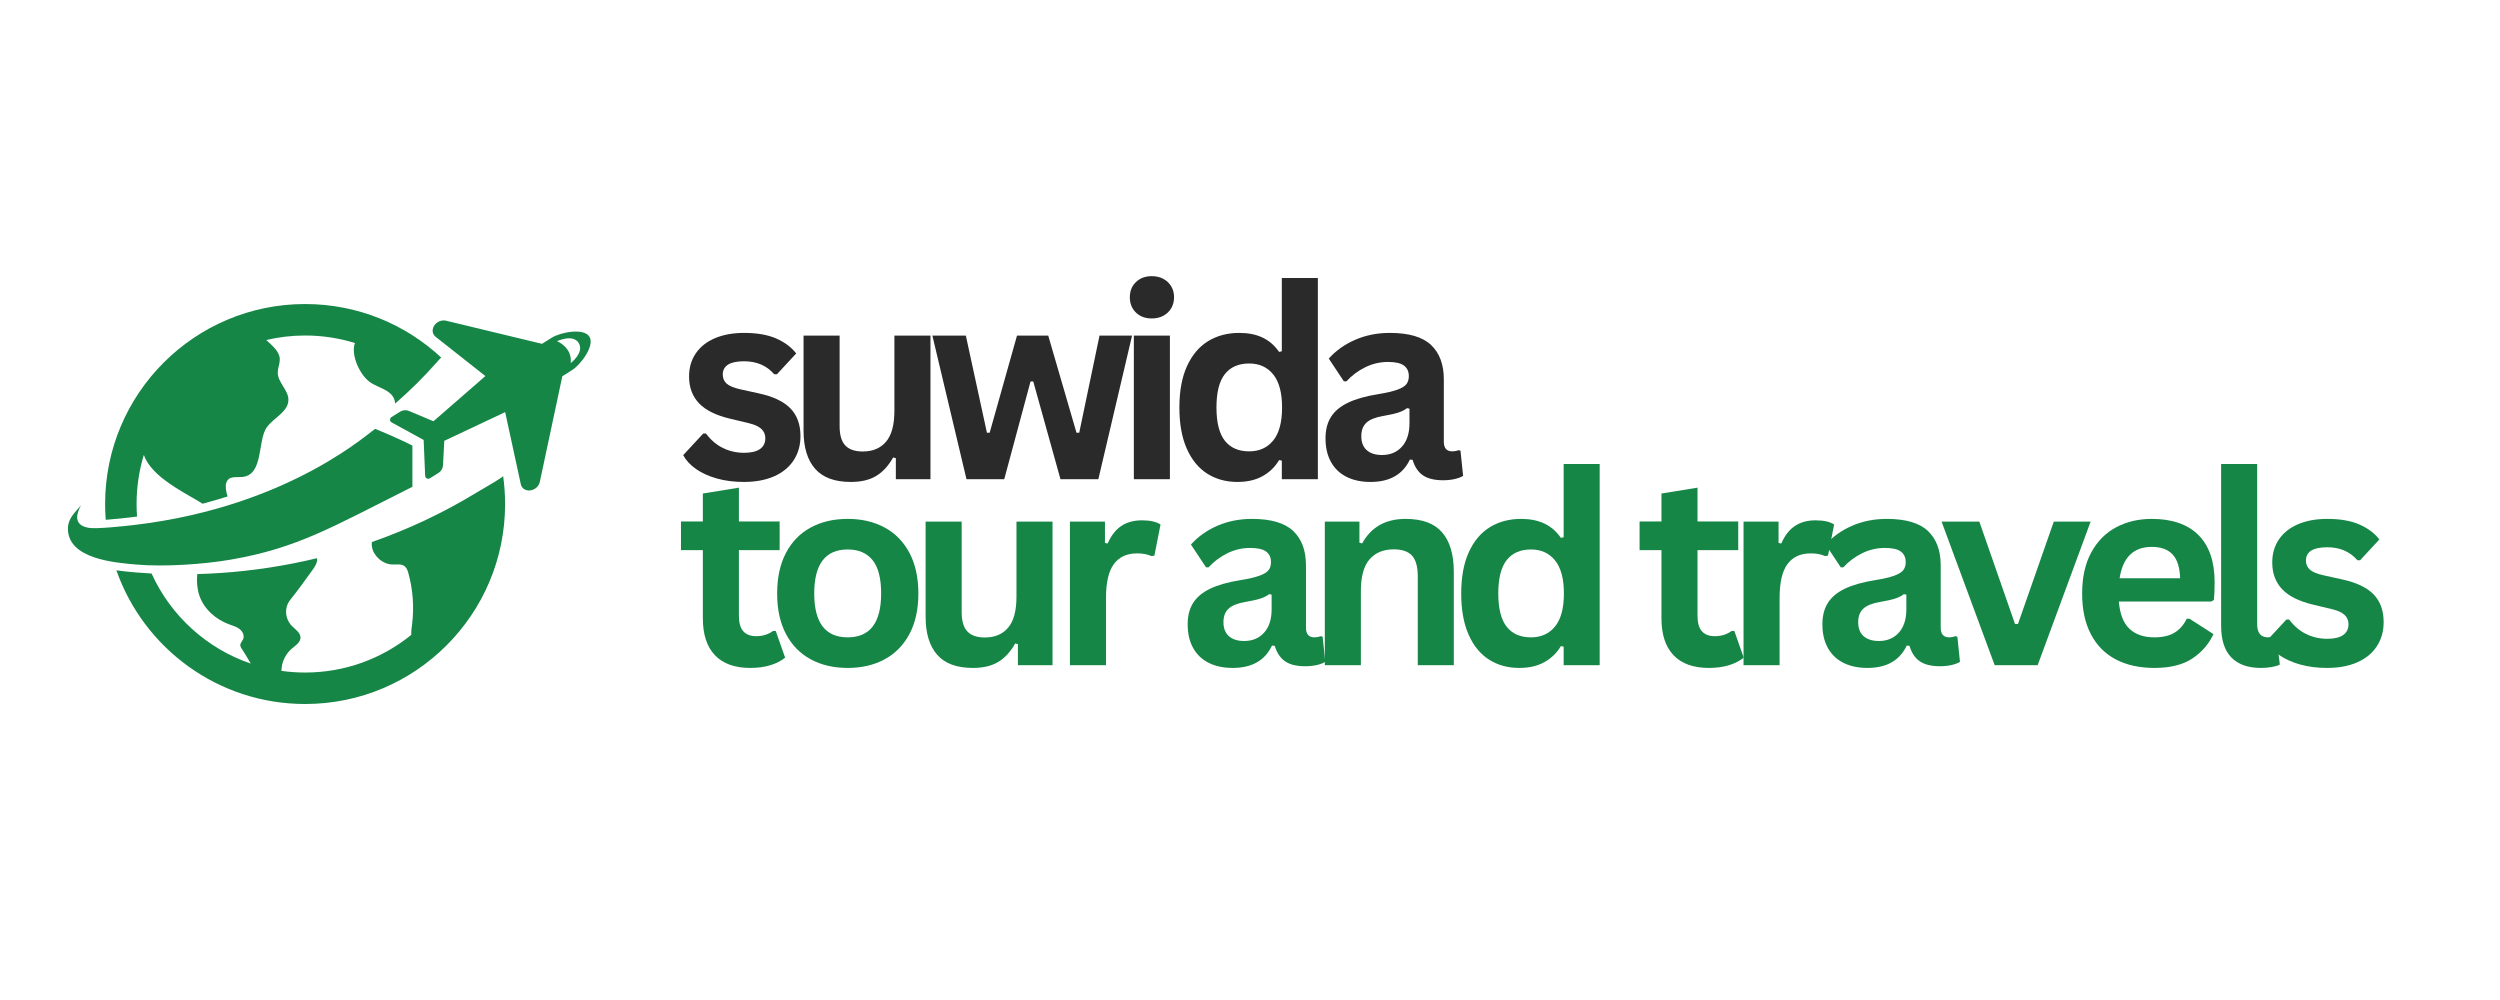
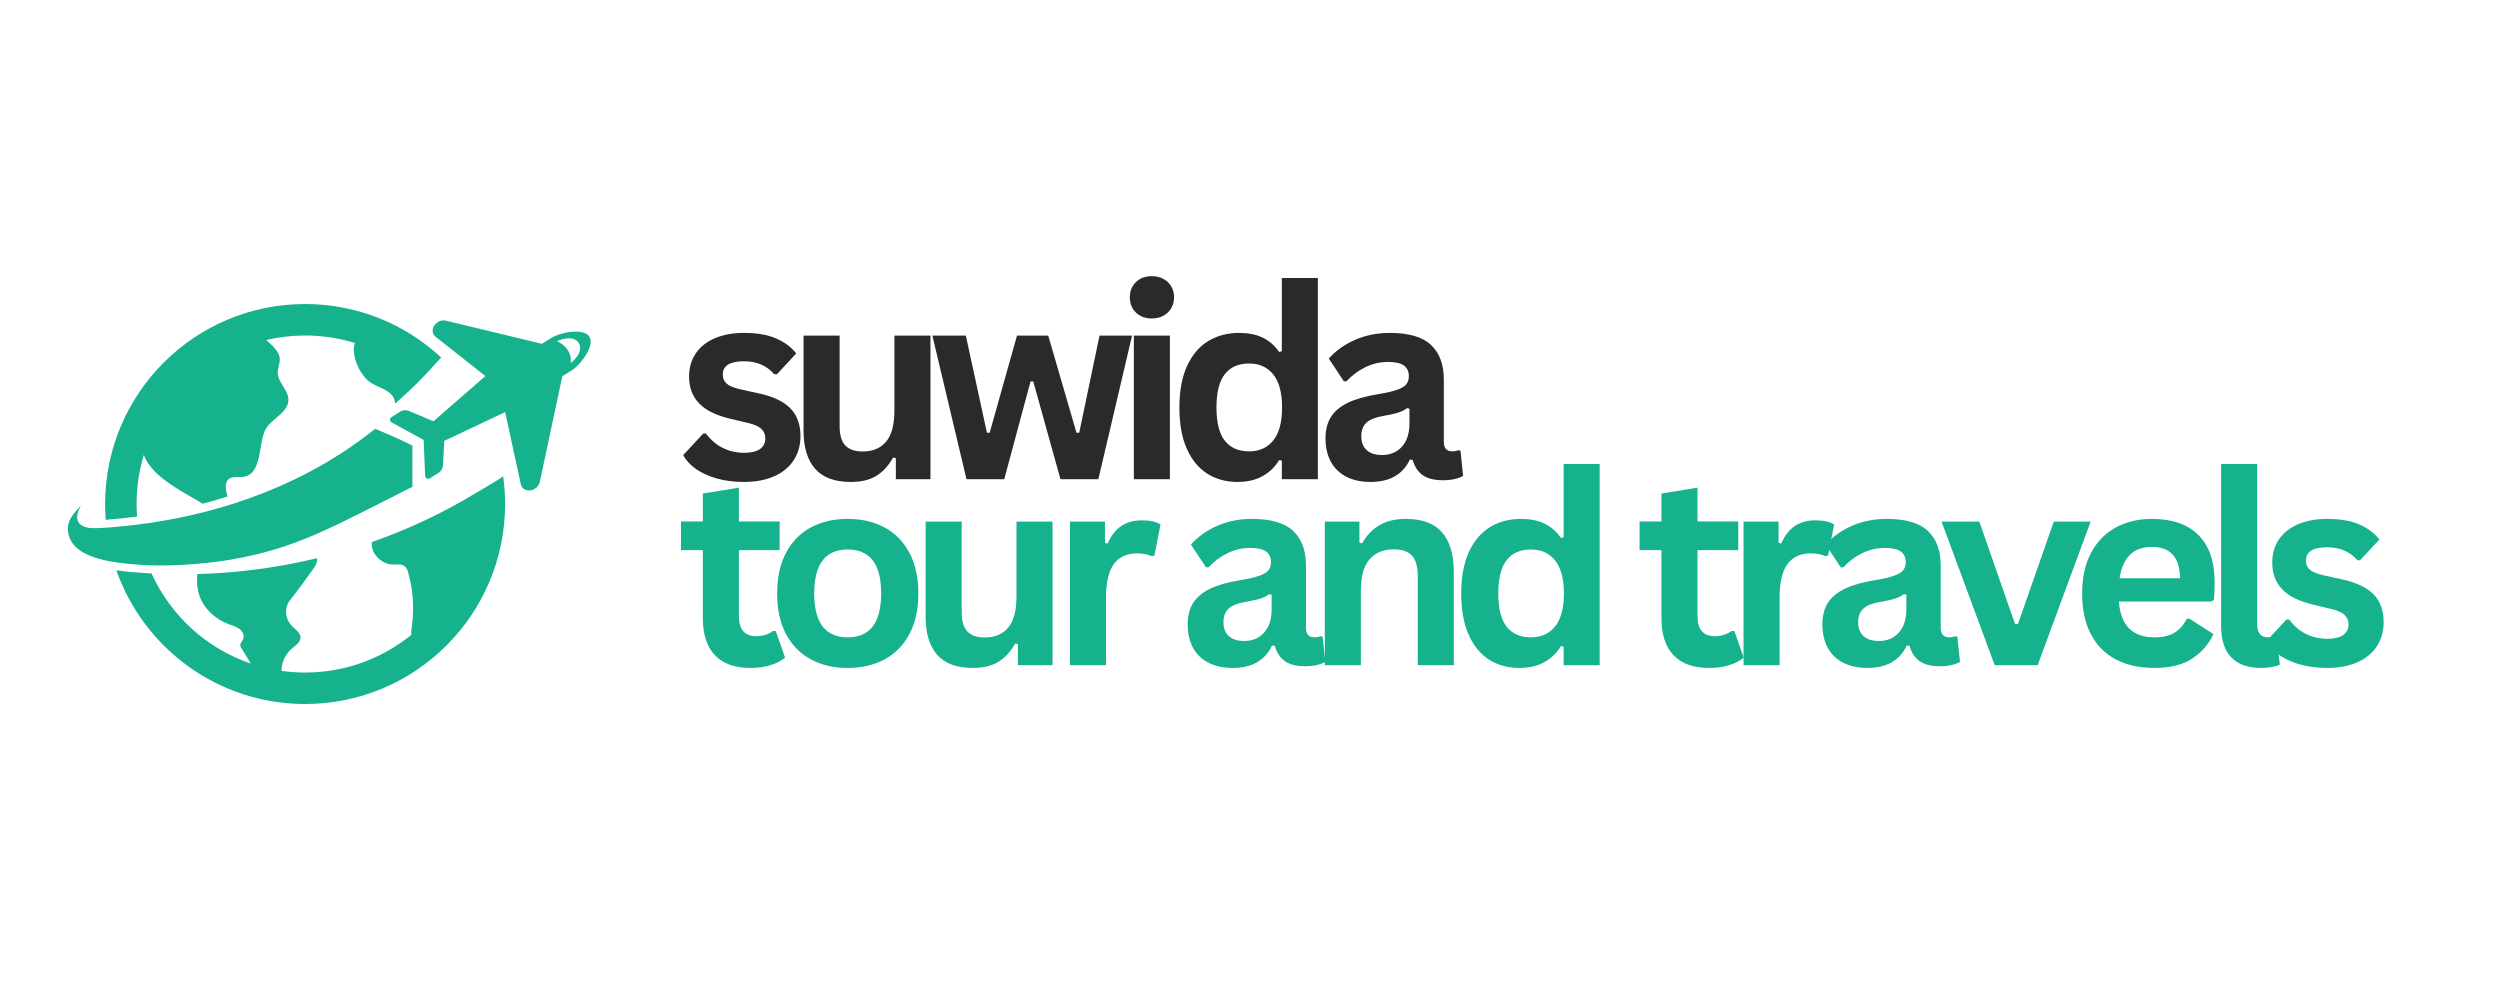
<svg xmlns="http://www.w3.org/2000/svg" width="2500" zoomAndPan="magnify" viewBox="0 0 1874.88 750" height="1000" preserveAspectRatio="xMidYMid meet" version="1.0">
  <defs>
    <g />
-     <clipPath id="7efb115fda">
+     <clipPath id="213c00dc3f">
      <path d="M 78 228.008 L 331 228.008 L 331 390 L 78 390 Z M 78 228.008 " clip-rule="nonzero" />
    </clipPath>
-     <clipPath id="7fd82c8f5c">
+     <clipPath id="3720f9e710">
      <path d="M 87 357 L 379 357 L 379 527.988 L 87 527.988 Z M 87 357 " clip-rule="nonzero" />
    </clipPath>
-     <clipPath id="d653290e13">
+     <clipPath id="8bbf39872b">
      <path d="M 50.621 321 L 310 321 L 310 425 L 50.621 425 Z M 50.621 321 " clip-rule="nonzero" />
    </clipPath>
  </defs>
  <g fill="#2b2a2a" fill-opacity="1">
    <g transform="translate(507.4518, 359.412)">
      <g>
        <path d="M 50.375 2.047 C 43.02 2.047 36.281 1.188 30.156 -0.531 C 24.039 -2.258 18.816 -4.633 14.484 -7.656 C 10.16 -10.688 6.957 -14.156 4.875 -18.062 L 19.922 -34.266 L 21.969 -34.266 C 25.539 -29.453 29.77 -25.836 34.656 -23.422 C 39.539 -21.016 44.844 -19.812 50.562 -19.812 C 55.844 -19.812 59.816 -20.754 62.484 -22.641 C 65.148 -24.535 66.484 -27.238 66.484 -30.75 C 66.484 -33.488 65.52 -35.785 63.594 -37.641 C 61.676 -39.492 58.57 -40.941 54.281 -41.984 L 40.031 -45.391 C 29.352 -47.93 21.555 -51.82 16.641 -57.062 C 11.734 -62.301 9.281 -68.957 9.281 -77.031 C 9.281 -83.727 10.988 -89.551 14.406 -94.5 C 17.82 -99.445 22.633 -103.223 28.844 -105.828 C 35.062 -108.43 42.301 -109.734 50.562 -109.734 C 60.258 -109.734 68.297 -108.332 74.672 -105.531 C 81.055 -102.727 86.039 -98.988 89.625 -94.312 L 75.172 -78.688 L 73.219 -78.688 C 70.227 -82.07 66.859 -84.547 63.109 -86.109 C 59.367 -87.672 55.188 -88.453 50.562 -88.453 C 39.895 -88.453 34.562 -85.129 34.562 -78.484 C 34.562 -75.691 35.551 -73.414 37.531 -71.656 C 39.52 -69.895 43.02 -68.461 48.031 -67.359 L 61.312 -64.438 C 72.238 -62.094 80.223 -58.332 85.266 -53.156 C 90.316 -47.977 92.844 -41.031 92.844 -32.312 C 92.844 -25.477 91.148 -19.457 87.766 -14.25 C 84.379 -9.039 79.492 -5.02 73.109 -2.188 C 66.734 0.633 59.156 2.047 50.375 2.047 Z M 50.375 2.047 " />
      </g>
    </g>
  </g>
  <g fill="#2b2a2a" fill-opacity="1">
    <g transform="translate(588.7456, 359.412)">
      <g>
        <path d="M 49.297 2.047 C 37.191 2.047 28.258 -1.254 22.5 -7.859 C 16.738 -14.461 13.859 -23.945 13.859 -36.312 L 13.859 -107.688 L 40.906 -107.688 L 40.906 -39.734 C 40.906 -33.16 42.32 -28.359 45.156 -25.328 C 47.988 -22.305 52.363 -20.797 58.281 -20.797 C 65.77 -20.797 71.594 -23.25 75.75 -28.156 C 79.914 -33.07 82 -40.801 82 -51.344 L 82 -107.688 L 109.047 -107.688 L 109.047 0 L 83.078 0 L 83.078 -15.812 L 81.031 -16.297 C 77.582 -10.117 73.367 -5.516 68.391 -2.484 C 63.41 0.535 57.047 2.047 49.297 2.047 Z M 49.297 2.047 " />
      </g>
    </g>
  </g>
  <g fill="#2b2a2a" fill-opacity="1">
    <g transform="translate(695.3254, 359.412)">
      <g>
        <path d="M 57.797 0 L 29.484 0 L 3.906 -107.688 L 29 -107.688 L 44.812 -34.859 L 46.859 -34.859 L 67.359 -107.688 L 90.797 -107.688 L 111.984 -34.859 L 114.031 -34.859 L 129.25 -107.688 L 153.656 -107.688 L 128.375 0 L 99.969 0 L 79.562 -73.312 L 77.516 -73.312 Z M 57.797 0 " />
      </g>
    </g>
  </g>
  <g fill="#2b2a2a" fill-opacity="1">
    <g transform="translate(834.8062, 359.412)">
      <g>
        <path d="M 29 -120.562 C 24.113 -120.562 20.141 -122.039 17.078 -125 C 14.023 -127.969 12.5 -131.797 12.5 -136.484 C 12.5 -141.098 14.023 -144.883 17.078 -147.844 C 20.141 -150.812 24.113 -152.297 29 -152.297 C 32.25 -152.297 35.141 -151.613 37.672 -150.25 C 40.211 -148.883 42.18 -147.008 43.578 -144.625 C 44.984 -142.25 45.688 -139.535 45.688 -136.484 C 45.688 -133.422 44.984 -130.688 43.578 -128.281 C 42.18 -125.875 40.211 -123.984 37.672 -122.609 C 35.141 -121.242 32.25 -120.562 29 -120.562 Z M 15.516 0 L 15.516 -107.688 L 42.562 -107.688 L 42.562 0 Z M 15.516 0 " />
      </g>
    </g>
  </g>
  <g fill="#2b2a2a" fill-opacity="1">
    <g transform="translate(874.8028, 359.412)">
      <g>
        <path d="M 53.203 2.047 C 44.68 2.047 37.148 -0.016 30.609 -4.141 C 24.066 -8.273 18.941 -14.523 15.234 -22.891 C 11.523 -31.254 9.672 -41.555 9.672 -53.797 C 9.672 -66.098 11.57 -76.426 15.375 -84.781 C 19.188 -93.145 24.457 -99.395 31.188 -103.531 C 37.926 -107.664 45.723 -109.734 54.578 -109.734 C 61.273 -109.734 67.082 -108.578 72 -106.266 C 76.914 -103.953 81.066 -100.359 84.453 -95.484 L 86.5 -95.969 L 86.5 -150.922 L 113.531 -150.922 L 113.531 0 L 86.5 0 L 86.5 -13.953 L 84.453 -14.344 C 81.453 -9.27 77.348 -5.27 72.141 -2.344 C 66.93 0.582 60.617 2.047 53.203 2.047 Z M 62 -20.891 C 69.613 -20.891 75.629 -23.609 80.047 -29.047 C 84.473 -34.484 86.688 -42.734 86.688 -53.797 C 86.688 -64.859 84.473 -73.125 80.047 -78.594 C 75.629 -84.062 69.613 -86.797 62 -86.797 C 54.051 -86.797 47.977 -84.141 43.781 -78.828 C 39.582 -73.523 37.484 -65.18 37.484 -53.797 C 37.484 -42.473 39.582 -34.156 43.781 -28.844 C 47.977 -23.539 54.051 -20.891 62 -20.891 Z M 62 -20.891 " />
      </g>
    </g>
  </g>
  <g fill="#2b2a2a" fill-opacity="1">
    <g transform="translate(985.8735, 359.412)">
      <g>
        <path d="M 41.984 2.047 C 35.078 2.047 29.086 0.781 24.016 -1.75 C 18.941 -4.289 15.035 -8.02 12.297 -12.938 C 9.566 -17.852 8.203 -23.758 8.203 -30.656 C 8.203 -37.031 9.566 -42.379 12.297 -46.703 C 15.035 -51.035 19.266 -54.582 24.984 -57.344 C 30.711 -60.113 38.203 -62.25 47.453 -63.75 C 53.891 -64.789 58.785 -65.926 62.141 -67.156 C 65.492 -68.395 67.754 -69.797 68.922 -71.359 C 70.098 -72.922 70.688 -74.906 70.688 -77.312 C 70.688 -80.77 69.477 -83.406 67.062 -85.219 C 64.656 -87.039 60.656 -87.953 55.062 -87.953 C 49.07 -87.953 43.375 -86.617 37.969 -83.953 C 32.57 -81.285 27.891 -77.773 23.922 -73.422 L 21.969 -73.422 L 10.641 -90.5 C 16.109 -96.551 22.781 -101.27 30.656 -104.656 C 38.531 -108.039 47.117 -109.734 56.422 -109.734 C 70.68 -109.734 81 -106.707 87.375 -100.656 C 93.75 -94.602 96.938 -86.008 96.938 -74.875 L 96.938 -28.109 C 96.938 -23.297 99.051 -20.891 103.281 -20.891 C 104.914 -20.891 106.516 -21.18 108.078 -21.766 L 109.438 -21.375 L 111.391 -2.531 C 109.891 -1.562 107.805 -0.766 105.141 -0.141 C 102.473 0.473 99.547 0.781 96.359 0.781 C 89.91 0.781 84.879 -0.453 81.266 -2.922 C 77.66 -5.398 75.078 -9.273 73.516 -14.547 L 71.469 -14.734 C 66.188 -3.547 56.359 2.047 41.984 2.047 Z M 50.562 -18.156 C 56.812 -18.156 61.805 -20.254 65.547 -24.453 C 69.297 -28.648 71.172 -34.492 71.172 -41.984 L 71.172 -52.906 L 69.312 -53.297 C 67.688 -51.992 65.555 -50.906 62.922 -50.031 C 60.285 -49.156 56.492 -48.297 51.547 -47.453 C 45.691 -46.473 41.477 -44.797 38.906 -42.422 C 36.332 -40.047 35.047 -36.676 35.047 -32.312 C 35.047 -27.688 36.41 -24.172 39.141 -21.766 C 41.879 -19.359 45.688 -18.156 50.562 -18.156 Z M 50.562 -18.156 " />
      </g>
    </g>
  </g>
-   <g fill="#168647" fill-opacity="1">
+   <g fill="#15b28d" fill-opacity="1">
    <g transform="translate(507.4518, 498.903)">
      <g>
        <path d="M 74.297 -25.672 L 81.328 -5.656 C 78.391 -3.25 74.707 -1.363 70.281 0 C 65.863 1.363 60.852 2.047 55.25 2.047 C 43.602 2.047 34.754 -1.125 28.703 -7.469 C 22.648 -13.812 19.625 -23.035 19.625 -35.141 L 19.625 -86.297 L 3.219 -86.297 L 3.219 -107.781 L 19.625 -107.781 L 19.625 -128.766 L 46.672 -133.156 L 46.672 -107.781 L 77.219 -107.781 L 77.219 -86.297 L 46.672 -86.297 L 46.672 -37.094 C 46.672 -31.758 47.773 -27.867 49.984 -25.422 C 52.191 -22.984 55.414 -21.766 59.656 -21.766 C 64.469 -21.766 68.664 -23.066 72.25 -25.672 Z M 74.297 -25.672 " />
      </g>
    </g>
  </g>
-   <g fill="#168647" fill-opacity="1">
+   <g fill="#15b28d" fill-opacity="1">
    <g transform="translate(573.1249, 498.903)">
      <g>
        <path d="M 62.578 2.047 C 52.035 2.047 42.773 -0.113 34.797 -4.438 C 26.828 -8.77 20.645 -15.117 16.25 -23.484 C 11.863 -31.848 9.672 -41.953 9.672 -53.797 C 9.672 -65.641 11.863 -75.758 16.25 -84.156 C 20.645 -92.551 26.828 -98.91 34.797 -103.234 C 42.773 -107.566 52.035 -109.734 62.578 -109.734 C 73.117 -109.734 82.375 -107.566 90.344 -103.234 C 98.32 -98.91 104.523 -92.551 108.953 -84.156 C 113.379 -75.758 115.594 -65.641 115.594 -53.797 C 115.594 -41.953 113.379 -31.848 108.953 -23.484 C 104.523 -15.117 98.32 -8.77 90.344 -4.438 C 82.375 -0.113 73.117 2.047 62.578 2.047 Z M 62.578 -20.891 C 79.305 -20.891 87.672 -31.859 87.672 -53.797 C 87.672 -65.18 85.52 -73.523 81.219 -78.828 C 76.926 -84.141 70.711 -86.797 62.578 -86.797 C 45.848 -86.797 37.484 -75.797 37.484 -53.797 C 37.484 -31.859 45.848 -20.891 62.578 -20.891 Z M 62.578 -20.891 " />
      </g>
    </g>
  </g>
-   <g fill="#168647" fill-opacity="1">
+   <g fill="#15b28d" fill-opacity="1">
    <g transform="translate(680.2905, 498.903)">
      <g>
        <path d="M 49.297 2.047 C 37.191 2.047 28.258 -1.254 22.5 -7.859 C 16.738 -14.461 13.859 -23.945 13.859 -36.312 L 13.859 -107.688 L 40.906 -107.688 L 40.906 -39.734 C 40.906 -33.16 42.32 -28.359 45.156 -25.328 C 47.988 -22.305 52.363 -20.797 58.281 -20.797 C 65.77 -20.797 71.594 -23.25 75.75 -28.156 C 79.914 -33.07 82 -40.801 82 -51.344 L 82 -107.688 L 109.047 -107.688 L 109.047 0 L 83.078 0 L 83.078 -15.812 L 81.031 -16.297 C 77.582 -10.117 73.367 -5.516 68.391 -2.484 C 63.41 0.535 57.047 2.047 49.297 2.047 Z M 49.297 2.047 " />
      </g>
    </g>
  </g>
-   <g fill="#168647" fill-opacity="1">
+   <g fill="#15b28d" fill-opacity="1">
    <g transform="translate(786.8702, 498.903)">
      <g>
        <path d="M 15.516 0 L 15.516 -107.688 L 41.781 -107.688 L 41.781 -91.672 L 43.828 -91.281 C 46.43 -97.27 49.848 -101.66 54.078 -104.453 C 58.316 -107.254 63.461 -108.656 69.516 -108.656 C 75.629 -108.656 80.281 -107.613 83.469 -105.531 L 78.875 -82.203 L 76.828 -81.812 C 75.078 -82.531 73.383 -83.051 71.75 -83.375 C 70.125 -83.695 68.141 -83.859 65.797 -83.859 C 58.242 -83.859 52.484 -81.207 48.516 -75.906 C 44.547 -70.602 42.562 -62.094 42.562 -50.375 L 42.562 0 Z M 15.516 0 " />
      </g>
    </g>
  </g>
-   <g fill="#168647" fill-opacity="1">
+   <g fill="#15b28d" fill-opacity="1">
    <g transform="translate(853.3244, 498.903)">
      <g />
    </g>
  </g>
-   <g fill="#168647" fill-opacity="1">
+   <g fill="#15b28d" fill-opacity="1">
    <g transform="translate(882.4841, 498.903)">
      <g>
        <path d="M 41.984 2.047 C 35.078 2.047 29.086 0.781 24.016 -1.75 C 18.941 -4.289 15.035 -8.02 12.297 -12.938 C 9.566 -17.852 8.203 -23.758 8.203 -30.656 C 8.203 -37.031 9.566 -42.379 12.297 -46.703 C 15.035 -51.035 19.266 -54.582 24.984 -57.344 C 30.711 -60.113 38.203 -62.25 47.453 -63.75 C 53.891 -64.789 58.785 -65.926 62.141 -67.156 C 65.492 -68.395 67.754 -69.797 68.922 -71.359 C 70.098 -72.922 70.688 -74.906 70.688 -77.312 C 70.688 -80.77 69.477 -83.406 67.062 -85.219 C 64.656 -87.039 60.656 -87.953 55.062 -87.953 C 49.07 -87.953 43.375 -86.617 37.969 -83.953 C 32.57 -81.285 27.891 -77.773 23.922 -73.422 L 21.969 -73.422 L 10.641 -90.5 C 16.109 -96.551 22.781 -101.27 30.656 -104.656 C 38.531 -108.039 47.117 -109.734 56.422 -109.734 C 70.68 -109.734 81 -106.707 87.375 -100.656 C 93.75 -94.602 96.938 -86.008 96.938 -74.875 L 96.938 -28.109 C 96.938 -23.297 99.051 -20.891 103.281 -20.891 C 104.914 -20.891 106.516 -21.18 108.078 -21.766 L 109.438 -21.375 L 111.391 -2.531 C 109.891 -1.562 107.805 -0.766 105.141 -0.141 C 102.473 0.473 99.547 0.781 96.359 0.781 C 89.91 0.781 84.879 -0.453 81.266 -2.922 C 77.66 -5.398 75.078 -9.273 73.516 -14.547 L 71.469 -14.734 C 66.188 -3.547 56.359 2.047 41.984 2.047 Z M 50.562 -18.156 C 56.812 -18.156 61.805 -20.254 65.547 -24.453 C 69.297 -28.648 71.172 -34.492 71.172 -41.984 L 71.172 -52.906 L 69.312 -53.297 C 67.688 -51.992 65.555 -50.906 62.922 -50.031 C 60.285 -49.156 56.492 -48.297 51.547 -47.453 C 45.691 -46.473 41.477 -44.797 38.906 -42.422 C 36.332 -40.047 35.047 -36.676 35.047 -32.312 C 35.047 -27.688 36.41 -24.172 39.141 -21.766 C 41.879 -19.359 45.688 -18.156 50.562 -18.156 Z M 50.562 -18.156 " />
      </g>
    </g>
  </g>
-   <g fill="#168647" fill-opacity="1">
+   <g fill="#15b28d" fill-opacity="1">
    <g transform="translate(978.0317, 498.903)">
      <g>
        <path d="M 15.516 0 L 15.516 -107.688 L 41.484 -107.688 L 41.484 -91.859 L 43.547 -91.375 C 50.242 -103.613 61.109 -109.734 76.141 -109.734 C 88.578 -109.734 97.707 -106.348 103.531 -99.578 C 109.352 -92.805 112.266 -82.945 112.266 -70 L 112.266 0 L 85.234 0 L 85.234 -66.672 C 85.234 -73.836 83.801 -79 80.938 -82.156 C 78.07 -85.312 73.484 -86.891 67.172 -86.891 C 59.422 -86.891 53.379 -84.383 49.047 -79.375 C 44.723 -74.363 42.562 -66.488 42.562 -55.75 L 42.562 0 Z M 15.516 0 " />
      </g>
    </g>
  </g>
-   <g fill="#168647" fill-opacity="1">
+   <g fill="#15b28d" fill-opacity="1">
    <g transform="translate(1086.174, 498.903)">
      <g>
        <path d="M 53.203 2.047 C 44.68 2.047 37.148 -0.016 30.609 -4.141 C 24.066 -8.273 18.941 -14.523 15.234 -22.891 C 11.523 -31.254 9.672 -41.555 9.672 -53.797 C 9.672 -66.098 11.57 -76.426 15.375 -84.781 C 19.188 -93.145 24.457 -99.395 31.188 -103.531 C 37.926 -107.664 45.723 -109.734 54.578 -109.734 C 61.273 -109.734 67.082 -108.578 72 -106.266 C 76.914 -103.953 81.066 -100.359 84.453 -95.484 L 86.5 -95.969 L 86.5 -150.922 L 113.531 -150.922 L 113.531 0 L 86.5 0 L 86.5 -13.953 L 84.453 -14.344 C 81.453 -9.27 77.348 -5.27 72.141 -2.344 C 66.93 0.582 60.617 2.047 53.203 2.047 Z M 62 -20.891 C 69.613 -20.891 75.629 -23.609 80.047 -29.047 C 84.473 -34.484 86.688 -42.734 86.688 -53.797 C 86.688 -64.859 84.473 -73.125 80.047 -78.594 C 75.629 -84.062 69.613 -86.797 62 -86.797 C 54.051 -86.797 47.977 -84.141 43.781 -78.828 C 39.582 -73.523 37.484 -65.18 37.484 -53.797 C 37.484 -42.473 39.582 -34.156 43.781 -28.844 C 47.977 -23.539 54.051 -20.891 62 -20.891 Z M 62 -20.891 " />
      </g>
    </g>
  </g>
-   <g fill="#168647" fill-opacity="1">
+   <g fill="#15b28d" fill-opacity="1">
    <g transform="translate(1197.244, 498.903)">
      <g />
    </g>
  </g>
-   <g fill="#168647" fill-opacity="1">
+   <g fill="#15b28d" fill-opacity="1">
    <g transform="translate(1226.404, 498.903)">
      <g>
        <path d="M 74.297 -25.672 L 81.328 -5.656 C 78.391 -3.25 74.707 -1.363 70.281 0 C 65.863 1.363 60.852 2.047 55.25 2.047 C 43.602 2.047 34.754 -1.125 28.703 -7.469 C 22.648 -13.812 19.625 -23.035 19.625 -35.141 L 19.625 -86.297 L 3.219 -86.297 L 3.219 -107.781 L 19.625 -107.781 L 19.625 -128.766 L 46.672 -133.156 L 46.672 -107.781 L 77.219 -107.781 L 77.219 -86.297 L 46.672 -86.297 L 46.672 -37.094 C 46.672 -31.758 47.773 -27.867 49.984 -25.422 C 52.191 -22.984 55.414 -21.766 59.656 -21.766 C 64.469 -21.766 68.664 -23.066 72.25 -25.672 Z M 74.297 -25.672 " />
      </g>
    </g>
  </g>
-   <g fill="#168647" fill-opacity="1">
+   <g fill="#15b28d" fill-opacity="1">
    <g transform="translate(1292.077, 498.903)">
      <g>
        <path d="M 15.516 0 L 15.516 -107.688 L 41.781 -107.688 L 41.781 -91.672 L 43.828 -91.281 C 46.43 -97.27 49.848 -101.66 54.078 -104.453 C 58.316 -107.254 63.461 -108.656 69.516 -108.656 C 75.629 -108.656 80.281 -107.613 83.469 -105.531 L 78.875 -82.203 L 76.828 -81.812 C 75.078 -82.531 73.383 -83.051 71.75 -83.375 C 70.125 -83.695 68.141 -83.859 65.797 -83.859 C 58.242 -83.859 52.484 -81.207 48.516 -75.906 C 44.547 -70.602 42.562 -62.094 42.562 -50.375 L 42.562 0 Z M 15.516 0 " />
      </g>
    </g>
  </g>
-   <g fill="#168647" fill-opacity="1">
+   <g fill="#15b28d" fill-opacity="1">
    <g transform="translate(1358.531, 498.903)">
      <g>
        <path d="M 41.984 2.047 C 35.078 2.047 29.086 0.781 24.016 -1.75 C 18.941 -4.289 15.035 -8.02 12.297 -12.938 C 9.566 -17.852 8.203 -23.758 8.203 -30.656 C 8.203 -37.031 9.566 -42.379 12.297 -46.703 C 15.035 -51.035 19.266 -54.582 24.984 -57.344 C 30.711 -60.113 38.203 -62.25 47.453 -63.75 C 53.891 -64.789 58.785 -65.926 62.141 -67.156 C 65.492 -68.395 67.754 -69.797 68.922 -71.359 C 70.098 -72.922 70.688 -74.906 70.688 -77.312 C 70.688 -80.77 69.477 -83.406 67.062 -85.219 C 64.656 -87.039 60.656 -87.953 55.062 -87.953 C 49.07 -87.953 43.375 -86.617 37.969 -83.953 C 32.57 -81.285 27.891 -77.773 23.922 -73.422 L 21.969 -73.422 L 10.641 -90.5 C 16.109 -96.551 22.781 -101.27 30.656 -104.656 C 38.531 -108.039 47.117 -109.734 56.422 -109.734 C 70.68 -109.734 81 -106.707 87.375 -100.656 C 93.75 -94.602 96.938 -86.008 96.938 -74.875 L 96.938 -28.109 C 96.938 -23.297 99.051 -20.891 103.281 -20.891 C 104.914 -20.891 106.516 -21.18 108.078 -21.766 L 109.438 -21.375 L 111.391 -2.531 C 109.891 -1.562 107.805 -0.766 105.141 -0.141 C 102.473 0.473 99.547 0.781 96.359 0.781 C 89.91 0.781 84.879 -0.453 81.266 -2.922 C 77.66 -5.398 75.078 -9.273 73.516 -14.547 L 71.469 -14.734 C 66.188 -3.547 56.359 2.047 41.984 2.047 Z M 50.562 -18.156 C 56.812 -18.156 61.805 -20.254 65.547 -24.453 C 69.297 -28.648 71.172 -34.492 71.172 -41.984 L 71.172 -52.906 L 69.312 -53.297 C 67.688 -51.992 65.555 -50.906 62.922 -50.031 C 60.285 -49.156 56.492 -48.297 51.547 -47.453 C 45.691 -46.473 41.477 -44.797 38.906 -42.422 C 36.332 -40.047 35.047 -36.676 35.047 -32.312 C 35.047 -27.688 36.41 -24.172 39.141 -21.766 C 41.879 -19.359 45.688 -18.156 50.562 -18.156 Z M 50.562 -18.156 " />
      </g>
    </g>
  </g>
-   <g fill="#168647" fill-opacity="1">
+   <g fill="#15b28d" fill-opacity="1">
    <g transform="translate(1454.079, 498.903)">
      <g>
        <path d="M 74.094 0 L 41.875 0 L 2.047 -107.688 L 30.359 -107.688 L 57.109 -30.953 L 59.359 -30.953 L 86.203 -107.688 L 113.828 -107.688 Z M 74.094 0 " />
      </g>
    </g>
  </g>
-   <g fill="#168647" fill-opacity="1">
+   <g fill="#15b28d" fill-opacity="1">
    <g transform="translate(1551.872, 498.903)">
      <g>
        <path d="M 106.406 -47.734 L 37.203 -47.734 C 37.973 -38.367 40.633 -31.551 45.188 -27.281 C 49.75 -23.02 55.969 -20.891 63.844 -20.891 C 70.031 -20.891 75.039 -22.047 78.875 -24.359 C 82.719 -26.672 85.812 -30.172 88.156 -34.859 L 90.203 -34.859 L 108.172 -23.328 C 104.648 -15.785 99.344 -9.672 92.25 -4.984 C 85.156 -0.297 75.688 2.047 63.844 2.047 C 52.719 2.047 43.102 -0.066 35 -4.297 C 26.895 -8.523 20.645 -14.82 16.25 -23.188 C 11.863 -31.551 9.672 -41.754 9.672 -53.797 C 9.672 -66.023 11.977 -76.336 16.594 -84.734 C 21.219 -93.129 27.469 -99.395 35.344 -103.531 C 43.219 -107.664 52.066 -109.734 61.891 -109.734 C 77.117 -109.734 88.785 -105.695 96.891 -97.625 C 104.992 -89.551 109.047 -77.707 109.047 -62.094 C 109.047 -56.426 108.852 -52.031 108.469 -48.906 Z M 83.172 -65.219 C 82.91 -73.414 81.004 -79.383 77.453 -83.125 C 73.91 -86.863 68.723 -88.734 61.891 -88.734 C 48.223 -88.734 40.188 -80.895 37.781 -65.219 Z M 83.172 -65.219 " />
      </g>
    </g>
  </g>
-   <g fill="#168647" fill-opacity="1">
+   <g fill="#15b28d" fill-opacity="1">
    <g transform="translate(1650.934, 498.903)">
      <g>
        <path d="M 44.719 2.047 C 35.02 2.047 27.613 -0.57 22.5 -5.812 C 17.395 -11.051 14.844 -19.004 14.844 -29.672 L 14.844 -150.922 L 41.875 -150.922 L 41.875 -30.75 C 41.875 -24.176 44.609 -20.891 50.078 -20.891 C 51.641 -20.891 53.301 -21.148 55.062 -21.672 L 56.422 -21.281 L 58.875 -0.484 C 57.375 0.297 55.383 0.91 52.906 1.359 C 50.438 1.816 47.707 2.047 44.719 2.047 Z M 44.719 2.047 " />
      </g>
    </g>
  </g>
-   <g fill="#168647" fill-opacity="1">
+   <g fill="#15b28d" fill-opacity="1">
    <g transform="translate(1694.836, 498.903)">
      <g>
        <path d="M 50.375 2.047 C 43.02 2.047 36.281 1.188 30.156 -0.531 C 24.039 -2.258 18.816 -4.633 14.484 -7.656 C 10.16 -10.688 6.957 -14.156 4.875 -18.062 L 19.922 -34.266 L 21.969 -34.266 C 25.539 -29.453 29.77 -25.836 34.656 -23.422 C 39.539 -21.016 44.844 -19.812 50.562 -19.812 C 55.844 -19.812 59.816 -20.754 62.484 -22.641 C 65.148 -24.535 66.484 -27.238 66.484 -30.75 C 66.484 -33.488 65.52 -35.785 63.594 -37.641 C 61.676 -39.492 58.57 -40.941 54.281 -41.984 L 40.031 -45.391 C 29.352 -47.93 21.555 -51.82 16.641 -57.062 C 11.734 -62.301 9.281 -68.957 9.281 -77.031 C 9.281 -83.727 10.988 -89.551 14.406 -94.5 C 17.82 -99.445 22.633 -103.223 28.844 -105.828 C 35.062 -108.43 42.301 -109.734 50.562 -109.734 C 60.258 -109.734 68.297 -108.332 74.672 -105.531 C 81.055 -102.727 86.039 -98.988 89.625 -94.312 L 75.172 -78.688 L 73.219 -78.688 C 70.227 -82.07 66.859 -84.547 63.109 -86.109 C 59.367 -87.672 55.188 -88.453 50.562 -88.453 C 39.895 -88.453 34.562 -85.129 34.562 -78.484 C 34.562 -75.691 35.551 -73.414 37.531 -71.656 C 39.52 -69.895 43.02 -68.461 48.031 -67.359 L 61.312 -64.438 C 72.238 -62.094 80.223 -58.332 85.266 -53.156 C 90.316 -47.977 92.844 -41.031 92.844 -32.312 C 92.844 -25.477 91.148 -19.457 87.766 -14.25 C 84.379 -9.039 79.492 -5.02 73.109 -2.188 C 66.734 0.633 59.156 2.047 50.375 2.047 Z M 50.375 2.047 " />
      </g>
    </g>
  </g>
-   <g clip-path="url(#7efb115fda)">
-     <path fill="#168647" d="M 102.727 387.406 C 102.496 384.301 102.375 381.164 102.375 378 C 102.375 365.199 104.277 352.859 107.812 341.211 C 112.656 354.84 129.668 364.754 141.5 371.668 C 144.957 373.695 148.523 375.586 151.844 377.801 C 158.191 376.141 164.461 374.312 170.652 372.344 C 169.438 369.008 168.871 364.66 169.562 362.371 C 171.297 356.668 176.617 358.16 181.594 357.73 C 197.914 356.316 192.891 330.051 200.16 320.293 C 205.477 313.148 216.203 308.812 216.25 299.914 C 216.281 292.539 208.383 286.992 208.242 279.613 C 208.227 278.879 208.289 278.141 208.41 277.402 C 208.844 274.574 209.965 271.793 209.766 268.949 C 209.348 263.234 204.031 259.207 199.652 255.012 C 208.996 252.812 218.738 251.629 228.758 251.629 C 241.762 251.629 254.316 253.598 266.117 257.254 C 262.797 266.383 270.082 281.996 278.184 287.129 C 284.266 290.988 292.812 292.492 295.531 299.164 C 296.008 300.348 296.223 301.531 296.27 302.699 C 307.367 293.078 317.816 282.734 327.543 271.684 C 328.957 270.086 329.957 268.949 330.848 268.148 C 304.078 243.254 268.207 228.023 228.758 228.023 C 145.926 228.023 78.77 295.184 78.77 378.016 C 78.77 382.012 78.922 385.961 79.23 389.863 C 87.145 389.25 94.965 388.434 102.727 387.406 Z M 102.727 387.406 " fill-opacity="1" fill-rule="nonzero" />
+   <g clip-path="url(#213c00dc3f)">
+     <path fill="#15b28d" d="M 102.727 387.406 C 102.496 384.301 102.375 381.164 102.375 378 C 102.375 365.199 104.277 352.859 107.812 341.211 C 112.656 354.84 129.668 364.754 141.5 371.668 C 144.957 373.695 148.523 375.586 151.844 377.801 C 158.191 376.141 164.461 374.312 170.652 372.344 C 169.438 369.008 168.871 364.66 169.562 362.371 C 171.297 356.668 176.617 358.16 181.594 357.73 C 197.914 356.316 192.891 330.051 200.16 320.293 C 205.477 313.148 216.203 308.812 216.25 299.914 C 216.281 292.539 208.383 286.992 208.242 279.613 C 208.227 278.879 208.289 278.141 208.41 277.402 C 208.844 274.574 209.965 271.793 209.766 268.949 C 209.348 263.234 204.031 259.207 199.652 255.012 C 208.996 252.812 218.738 251.629 228.758 251.629 C 241.762 251.629 254.316 253.598 266.117 257.254 C 262.797 266.383 270.082 281.996 278.184 287.129 C 284.266 290.988 292.812 292.492 295.531 299.164 C 296.008 300.348 296.223 301.531 296.27 302.699 C 307.367 293.078 317.816 282.734 327.543 271.684 C 328.957 270.086 329.957 268.949 330.848 268.148 C 304.078 243.254 268.207 228.023 228.758 228.023 C 145.926 228.023 78.77 295.184 78.77 378.016 C 78.77 382.012 78.922 385.961 79.23 389.863 C 87.145 389.25 94.965 388.434 102.727 387.406 Z M 102.727 387.406 " fill-opacity="1" fill-rule="nonzero" />
  </g>
-   <g clip-path="url(#7fd82c8f5c)">
-     <path fill="#168647" d="M 359.648 368.086 C 358.57 368.703 357.789 369.164 357.434 369.379 C 332.816 384.422 306.43 396.871 278.844 406.523 C 278.703 407.766 278.688 408.996 278.918 410.227 C 280.164 417.203 287.004 423.152 294.07 423.367 C 297.332 423.473 301.02 422.703 303.539 424.781 C 305.059 426.039 305.723 428.039 306.242 429.941 C 309.672 442.406 310.609 455.547 308.98 468.363 C 308.656 470.945 308.242 473.574 308.395 476.156 C 286.664 493.812 258.957 504.402 228.773 504.402 C 222.734 504.402 216.789 503.969 210.977 503.141 C 211.039 502.078 211.133 501.035 211.285 499.988 C 212.102 494.719 214.867 489.785 218.938 486.344 C 221.645 484.07 225.207 481.855 225.301 478.32 C 225.395 474.523 221.461 472.145 218.816 469.422 C 213.652 464.121 213.039 455.684 217.508 450.059 C 223.332 442.746 228.867 435.09 234.352 427.438 C 236.211 424.84 238.18 421.891 237.734 418.727 C 237.734 418.695 237.719 418.68 237.719 418.648 C 214.098 424.332 189.863 428.066 165.336 429.727 C 159.48 430.129 153.672 430.391 147.895 430.559 C 147.34 435.891 147.77 441.348 149.309 446.172 C 152.609 456.547 161.586 464.52 171.805 468.27 C 174.496 469.254 177.352 470.008 179.613 471.758 C 181.887 473.512 183.422 476.629 182.332 479.273 C 181.688 480.855 180.18 482.148 180.164 483.855 C 180.148 485.035 180.871 486.082 181.547 487.035 C 182.809 488.785 185.191 492.98 188.02 497.684 C 154.887 486.406 127.945 461.723 113.621 430.129 C 109.672 429.914 105.738 429.652 101.852 429.312 L 101.281 429.266 C 97.316 428.93 92.445 428.5 87.234 427.762 C 107.754 486.145 163.367 528.004 228.773 528.004 C 311.605 528.004 378.766 460.848 378.766 378.016 C 378.766 370.945 378.258 363.984 377.32 357.176 C 373.895 359.758 368.344 363.062 359.648 368.086 Z M 359.648 368.086 " fill-opacity="1" fill-rule="nonzero" />
+   <g clip-path="url(#3720f9e710)">
+     <path fill="#15b28d" d="M 359.648 368.086 C 358.57 368.703 357.789 369.164 357.434 369.379 C 332.816 384.422 306.43 396.871 278.844 406.523 C 278.703 407.766 278.688 408.996 278.918 410.227 C 280.164 417.203 287.004 423.152 294.07 423.367 C 297.332 423.473 301.02 422.703 303.539 424.781 C 305.059 426.039 305.723 428.039 306.242 429.941 C 309.672 442.406 310.609 455.547 308.98 468.363 C 308.656 470.945 308.242 473.574 308.395 476.156 C 286.664 493.812 258.957 504.402 228.773 504.402 C 222.734 504.402 216.789 503.969 210.977 503.141 C 211.039 502.078 211.133 501.035 211.285 499.988 C 212.102 494.719 214.867 489.785 218.938 486.344 C 221.645 484.07 225.207 481.855 225.301 478.32 C 225.395 474.523 221.461 472.145 218.816 469.422 C 213.652 464.121 213.039 455.684 217.508 450.059 C 223.332 442.746 228.867 435.09 234.352 427.438 C 236.211 424.84 238.18 421.891 237.734 418.727 C 237.734 418.695 237.719 418.68 237.719 418.648 C 214.098 424.332 189.863 428.066 165.336 429.727 C 159.48 430.129 153.672 430.391 147.895 430.559 C 147.34 435.891 147.77 441.348 149.309 446.172 C 152.609 456.547 161.586 464.52 171.805 468.27 C 174.496 469.254 177.352 470.008 179.613 471.758 C 181.887 473.512 183.422 476.629 182.332 479.273 C 181.688 480.855 180.18 482.148 180.164 483.855 C 180.148 485.035 180.871 486.082 181.547 487.035 C 182.809 488.785 185.191 492.98 188.02 497.684 C 154.887 486.406 127.945 461.723 113.621 430.129 C 109.672 429.914 105.738 429.652 101.852 429.312 L 101.281 429.266 C 97.316 428.93 92.445 428.5 87.234 427.762 C 107.754 486.145 163.367 528.004 228.773 528.004 C 311.605 528.004 378.766 460.848 378.766 378.016 C 378.766 370.945 378.258 363.984 377.32 357.176 C 373.895 359.758 368.344 363.062 359.648 368.086 Z M 359.648 368.086 " fill-opacity="1" fill-rule="nonzero" />
  </g>
-   <g clip-path="url(#d653290e13)">
-     <path fill="#168647" d="M 281.516 321.691 C 279.918 321.047 219.984 379.629 100.59 393.738 C 93.551 394.566 72.113 396.918 66.305 395.855 C 59.711 394.66 54.211 390.648 60.727 378.969 C 56.301 384.285 50.953 388.605 50.891 396.305 C 50.676 419.23 85.93 422.012 102.359 423.426 C 123.152 425.227 152.535 423.258 173.098 419.707 C 223.211 411.039 249.09 395.258 309.242 365.09 C 309.242 365.09 309.254 347.496 309.242 334.203 C 309.211 334.172 297.867 328.348 281.516 321.691 Z M 281.516 321.691 " fill-opacity="1" fill-rule="nonzero" />
+   <g clip-path="url(#8bbf39872b)">
+     <path fill="#15b28d" d="M 281.516 321.691 C 279.918 321.047 219.984 379.629 100.59 393.738 C 93.551 394.566 72.113 396.918 66.305 395.855 C 59.711 394.66 54.211 390.648 60.727 378.969 C 56.301 384.285 50.953 388.605 50.891 396.305 C 50.676 419.23 85.93 422.012 102.359 423.426 C 123.152 425.227 152.535 423.258 173.098 419.707 C 223.211 411.039 249.09 395.258 309.242 365.09 C 309.242 365.09 309.254 347.496 309.242 334.203 C 309.211 334.172 297.867 328.348 281.516 321.691 Z M 281.516 321.691 " fill-opacity="1" fill-rule="nonzero" />
  </g>
-   <path fill="#168647" d="M 441.988 252.492 C 437.793 245.805 420.367 249.125 413.68 253.32 L 406.441 257.871 L 334.676 240.582 C 332.613 239.98 330.234 240.363 328.234 241.609 C 324.039 244.238 323.117 249.57 326.375 252.367 L 363.965 282.043 L 325.023 315.945 L 306.645 308.215 C 304.477 307.309 302.016 307.508 300.035 308.754 L 293.566 312.809 C 292.043 313.762 292.121 315.992 293.703 316.836 L 317.676 329.961 L 318.801 356.855 C 318.875 358.637 320.859 359.68 322.363 358.727 L 328.836 354.672 C 330.816 353.426 332.078 351.289 332.199 348.953 L 333.152 330.621 L 378.812 309.09 L 390.629 363.555 C 391.719 367.703 396.914 369.195 401.109 366.566 C 403.105 365.32 404.492 363.34 404.844 361.219 L 421.688 282.18 L 428.926 277.633 C 435.609 273.438 446.184 259.176 441.988 252.492 Z M 427.957 272.301 C 429.371 260.527 417.707 255.871 417.707 255.871 C 417.707 255.871 429.617 250.293 433.918 257.176 C 438.453 264.43 427.957 272.301 427.957 272.301 Z M 427.957 272.301 " fill-opacity="1" fill-rule="nonzero" />
+   <path fill="#15b28d" d="M 441.988 252.492 C 437.793 245.805 420.367 249.125 413.68 253.32 L 406.441 257.871 L 334.676 240.582 C 332.613 239.98 330.234 240.363 328.234 241.609 C 324.039 244.238 323.117 249.57 326.375 252.367 L 363.965 282.043 L 325.023 315.945 L 306.645 308.215 C 304.477 307.309 302.016 307.508 300.035 308.754 L 293.566 312.809 C 292.043 313.762 292.121 315.992 293.703 316.836 L 317.676 329.961 L 318.801 356.855 C 318.875 358.637 320.859 359.68 322.363 358.727 L 328.836 354.672 C 330.816 353.426 332.078 351.289 332.199 348.953 L 333.152 330.621 L 378.812 309.09 L 390.629 363.555 C 391.719 367.703 396.914 369.195 401.109 366.566 C 403.105 365.32 404.492 363.34 404.844 361.219 L 421.688 282.18 L 428.926 277.633 C 435.609 273.438 446.184 259.176 441.988 252.492 Z M 427.957 272.301 C 429.371 260.527 417.707 255.871 417.707 255.871 C 417.707 255.871 429.617 250.293 433.918 257.176 C 438.453 264.43 427.957 272.301 427.957 272.301 Z M 427.957 272.301 " fill-opacity="1" fill-rule="nonzero" />
</svg>
